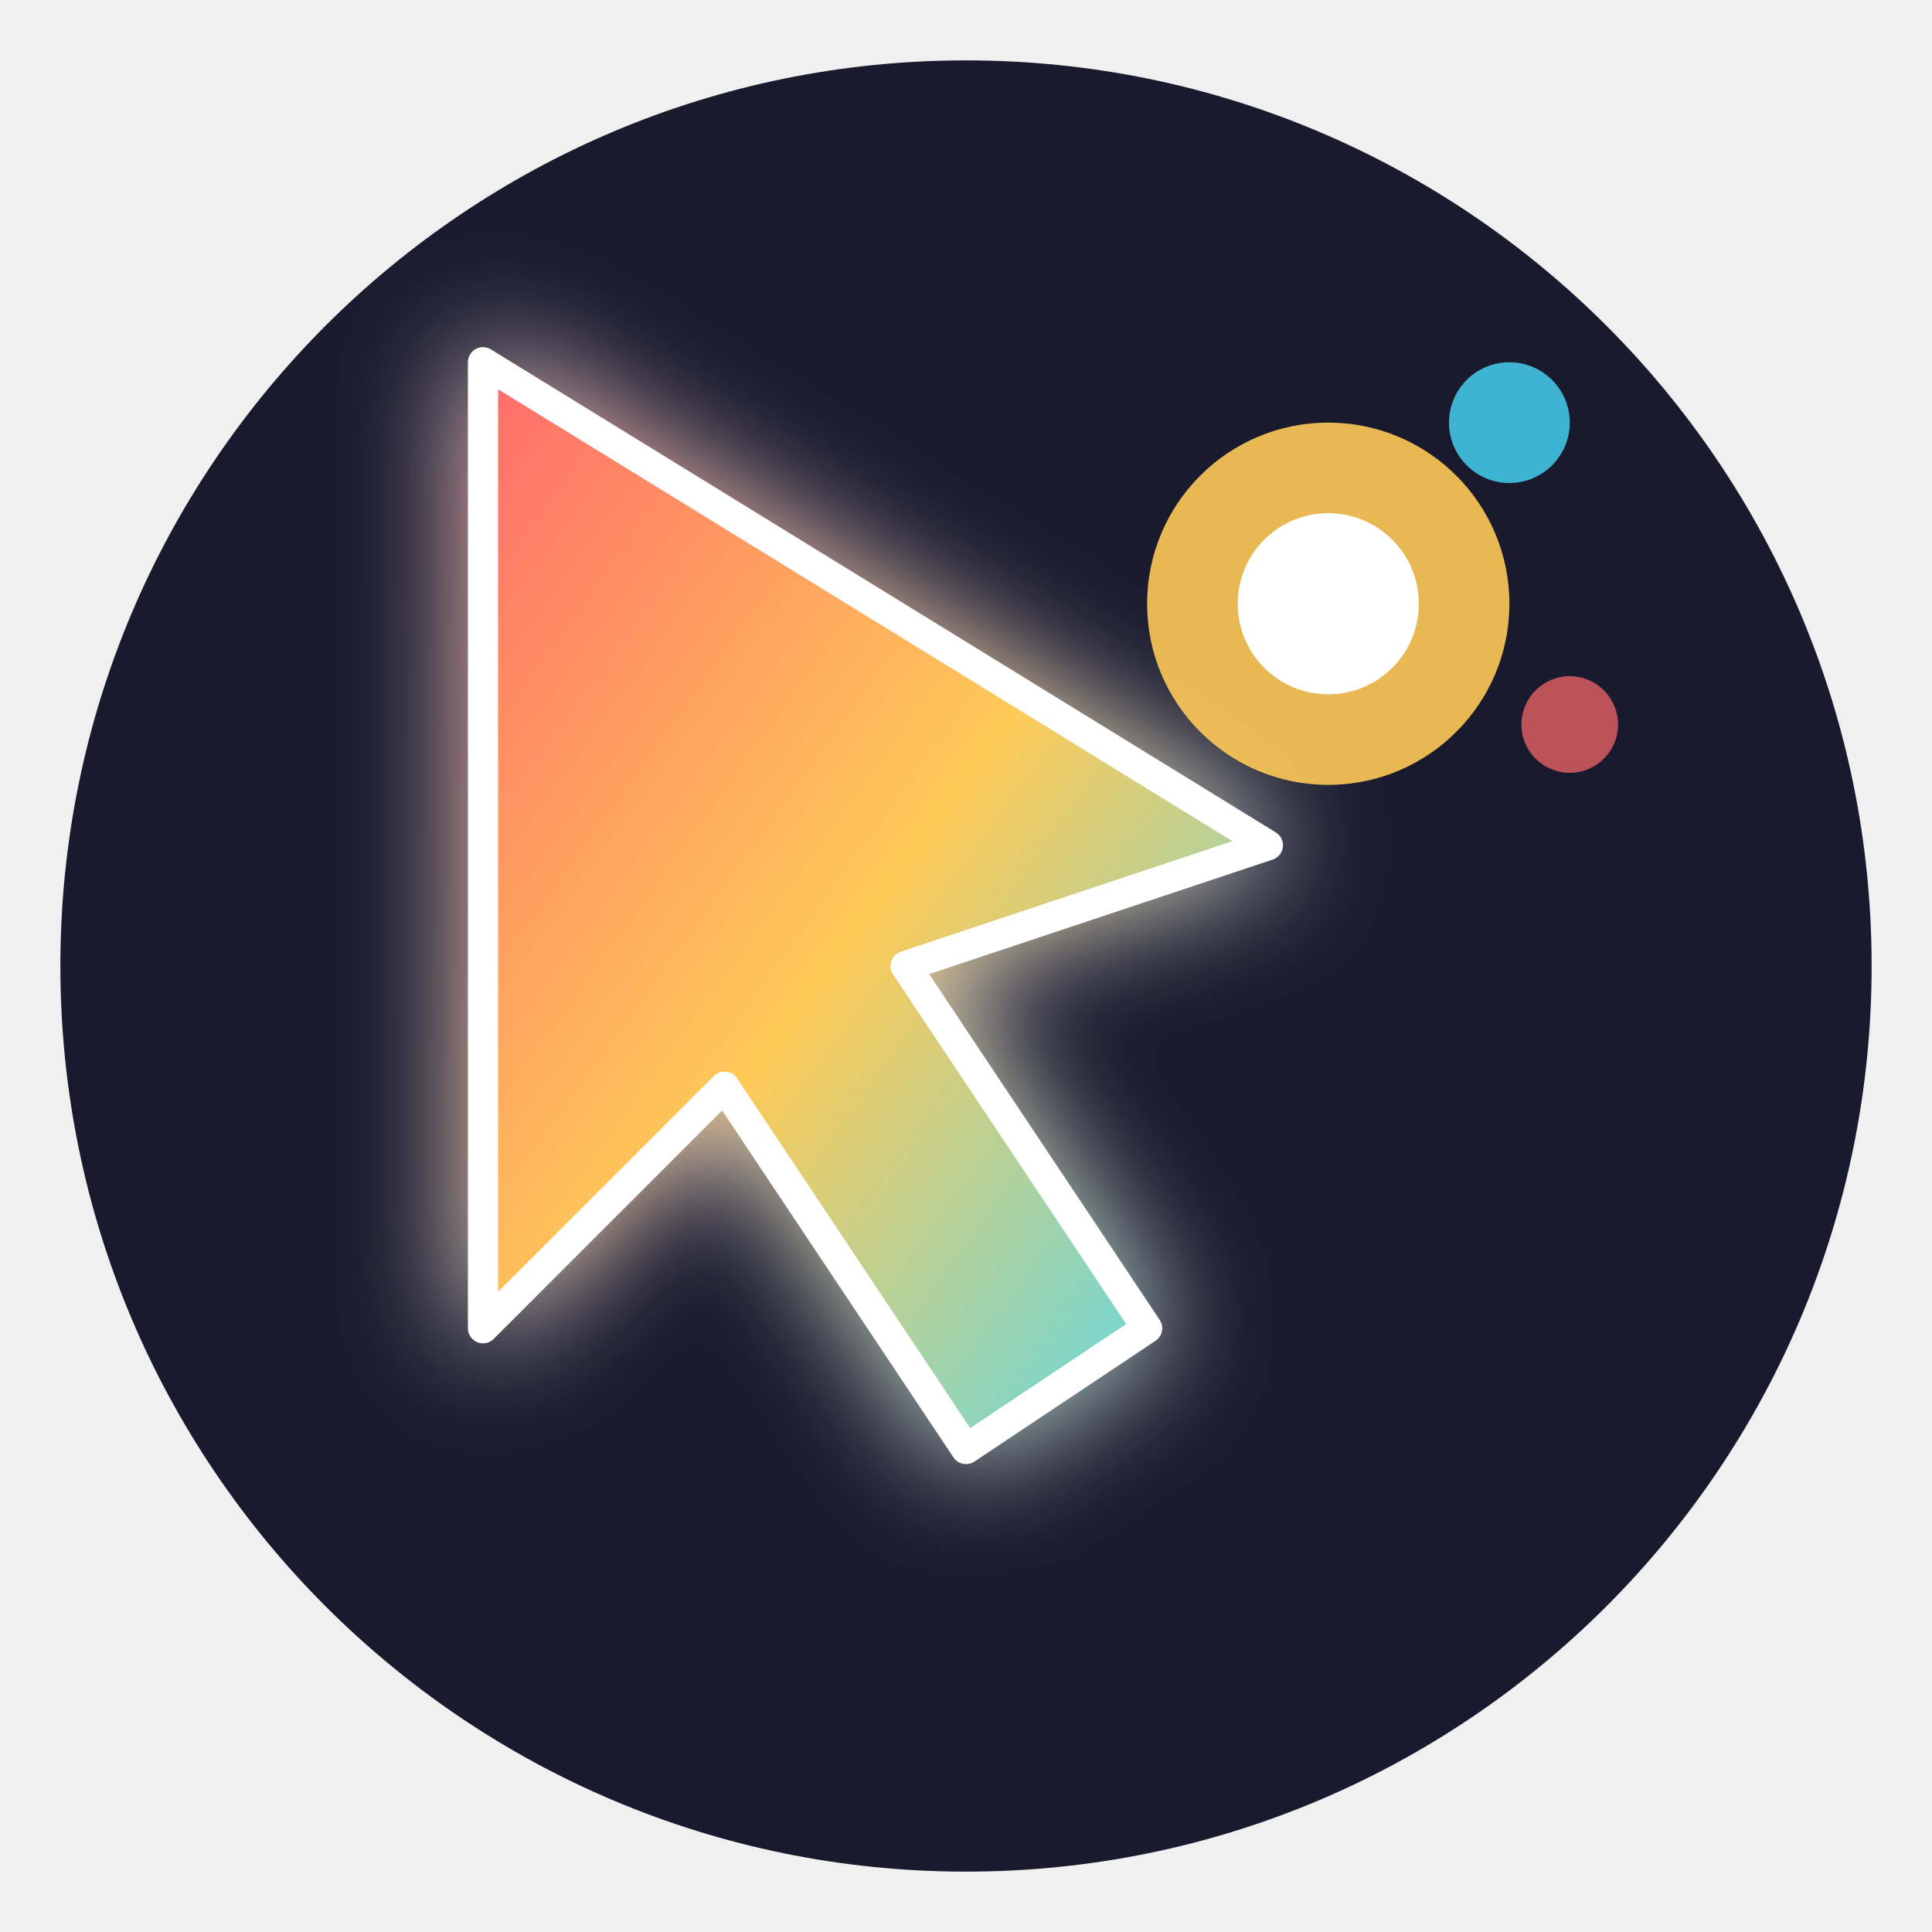
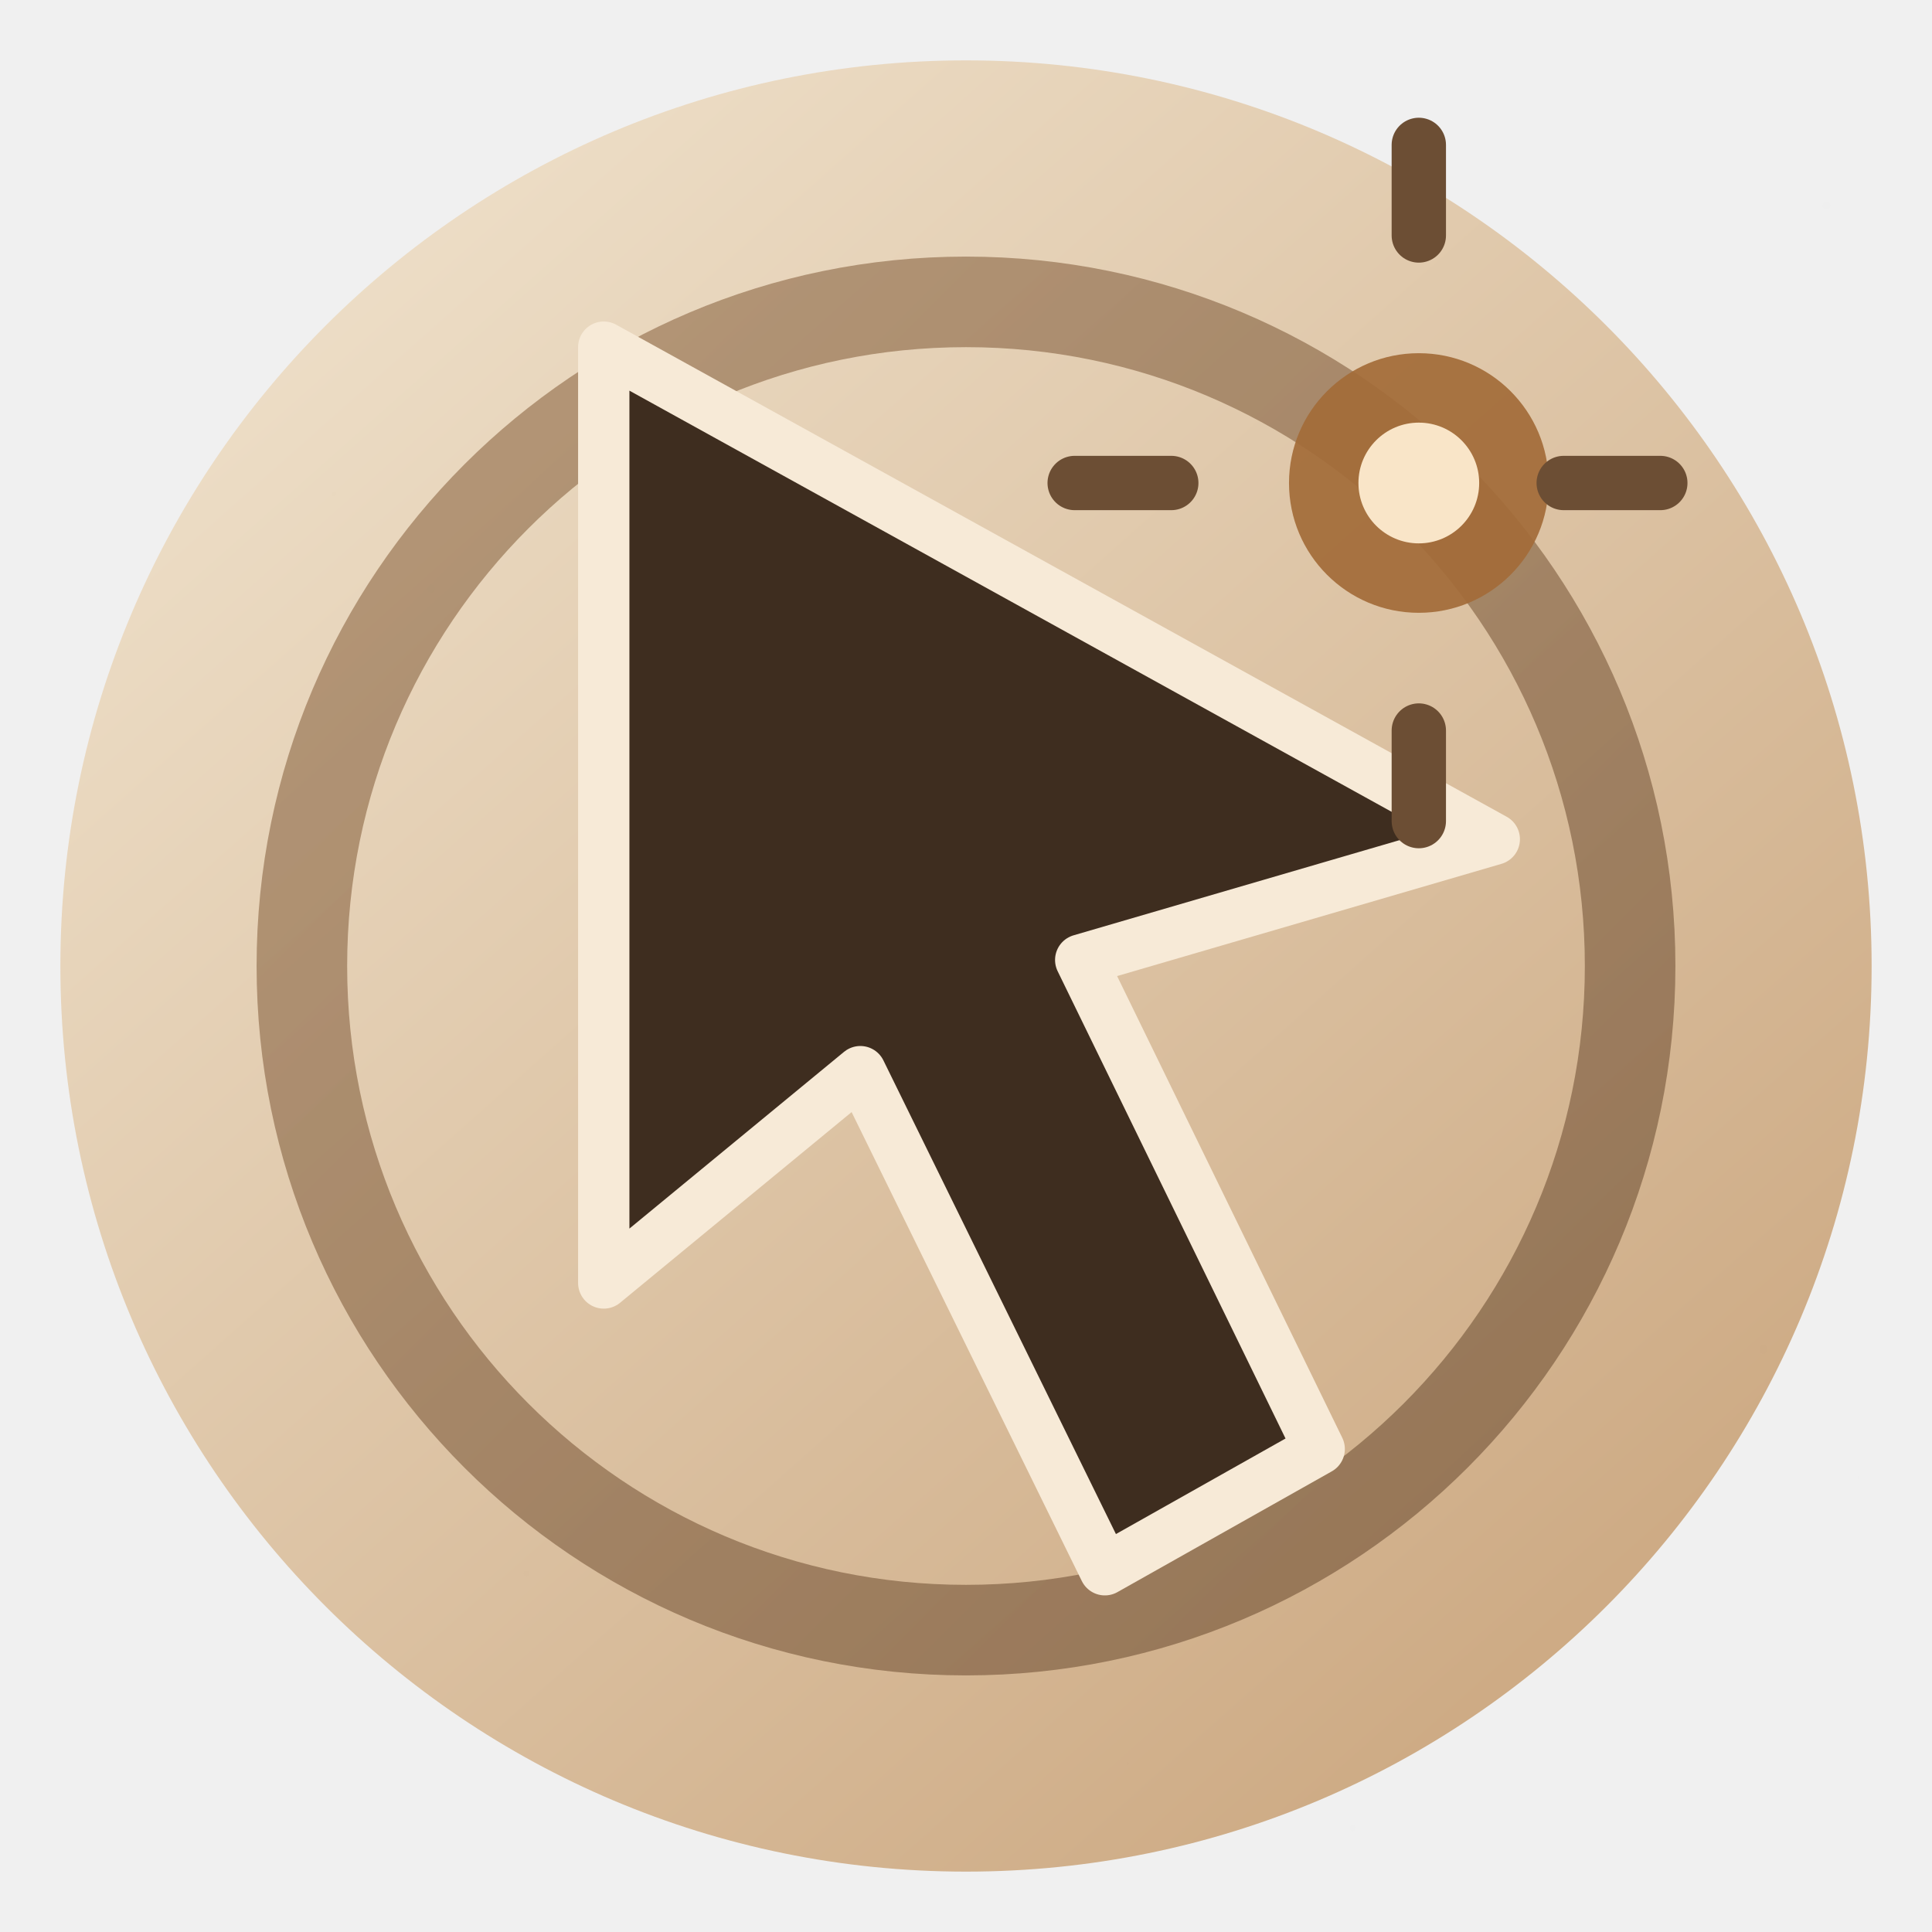
- <svg xmlns="http://www.w3.org/2000/svg" viewBox="0 0 32 32">
+ <svg xmlns="http://www.w3.org/2000/svg" viewBox="0 0 64 64" role="img" aria-label="Clicker favicon">
  <defs>
-     <linearGradient id="grad" x1="0%" y1="0%" x2="100%" y2="100%">
-       <stop offset="0%" style="stop-color:#ff6b6b" />
-       <stop offset="50%" style="stop-color:#feca57" />
-       <stop offset="100%" style="stop-color:#48dbfb" />
+     <linearGradient id="paper" x1="8" y1="6" x2="56" y2="60" gradientUnits="userSpaceOnUse">
+       <stop offset="0" stop-color="#efe1cb" />
+       <stop offset="1" stop-color="#caa57d" />
    </linearGradient>
-     <filter id="glow" x="-50%" y="-50%" width="200%" height="200%">
-       <feGaussianBlur stdDeviation="1" result="coloredBlur" />
-       <feMerge>
-         <feMergeNode in="coloredBlur" />
-         <feMergeNode in="SourceGraphic" />
-       </feMerge>
+     <linearGradient id="ring" x1="14" y1="14" x2="50" y2="50" gradientUnits="userSpaceOnUse">
+       <stop offset="0" stop-color="#8f6946" />
+       <stop offset="1" stop-color="#6f5035" />
+     </linearGradient>
+     <filter id="grain" x="-20%" y="-20%" width="140%" height="140%">
+       <feTurbulence type="fractalNoise" baseFrequency="0.95" numOctaves="1" seed="4" result="noise" />
+       <feColorMatrix in="noise" type="saturate" values="0" />
+       <feComponentTransfer>
+         <feFuncA type="table" tableValues="0 0.05" />
+       </feComponentTransfer>
    </filter>
  </defs>
-   <circle cx="16" cy="16" r="15" fill="#1a1a2e" />
-   <path d="M 8 6 L 8 22 L 12 18 L 16 24 L 19 22 L 15 16 L 21 14 Z" fill="url(#grad)" filter="url(#glow)" stroke="#fff" stroke-width="0.5" stroke-linejoin="round" />
-   <circle cx="22" cy="10" r="3" fill="#feca57" opacity="0.9" />
-   <circle cx="22" cy="10" r="1.5" fill="#fff" />
-   <circle cx="25" cy="7" r="1" fill="#48dbfb" opacity="0.8" />
-   <circle cx="26" cy="12" r="0.8" fill="#ff6b6b" opacity="0.7" />
+   <circle cx="32" cy="32" r="30" fill="url(#paper)" />
+   <circle cx="32" cy="32" r="30" fill="#000" opacity="0.05" filter="url(#grain)" />
+   <circle cx="32" cy="32" r="22" fill="none" stroke="url(#ring)" stroke-width="3" opacity="0.6" />
+   <path d="M20 11.5V42.5L28.5 35.5L36.6 52L43.7 48L35.8 31.8L49.5 27.8Z" fill="#3e2d1f" stroke="#f7ead7" stroke-width="1.7" stroke-linejoin="round" />
+   <circle cx="47" cy="16" r="4.3" fill="#a36b38" opacity="0.92" />
+   <circle cx="47" cy="16" r="2" fill="#f9e5c8" />
+   <path d="M55 16h-3.2M38.8 16h-3.2M47 7.8v-3M47 27.2v-3" stroke="#6c4e34" stroke-width="1.8" stroke-linecap="round" />
</svg>
